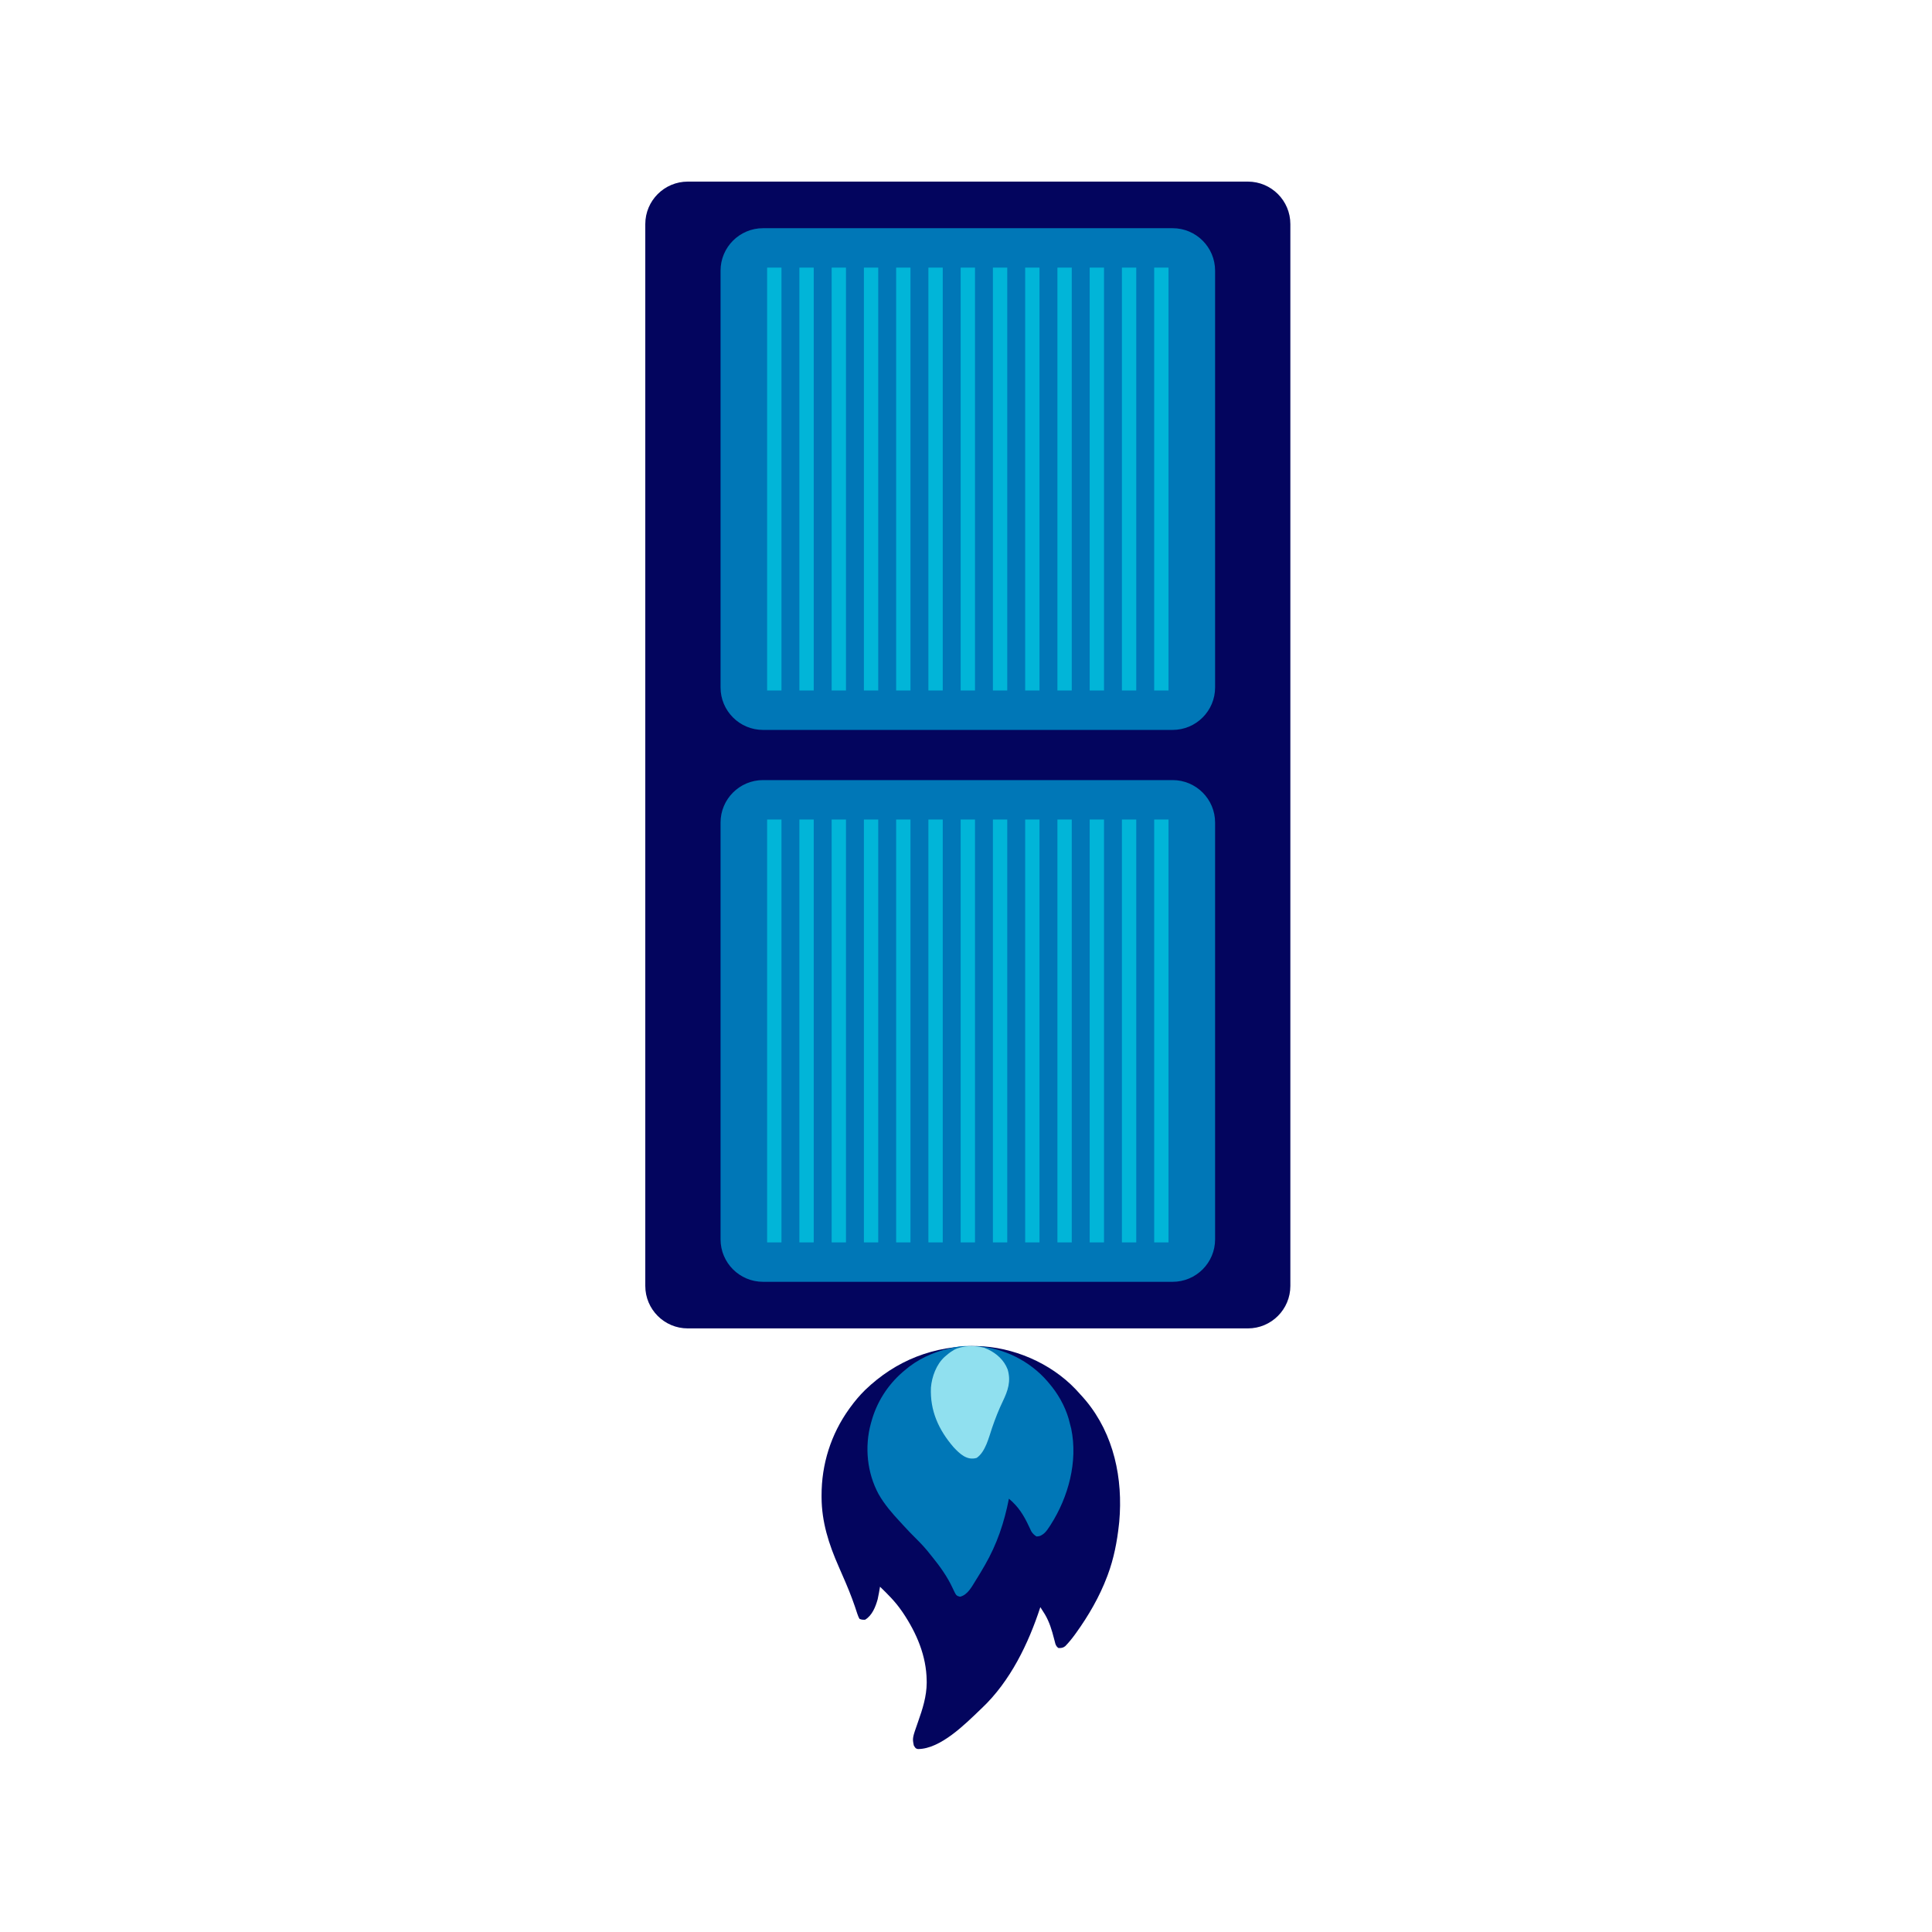
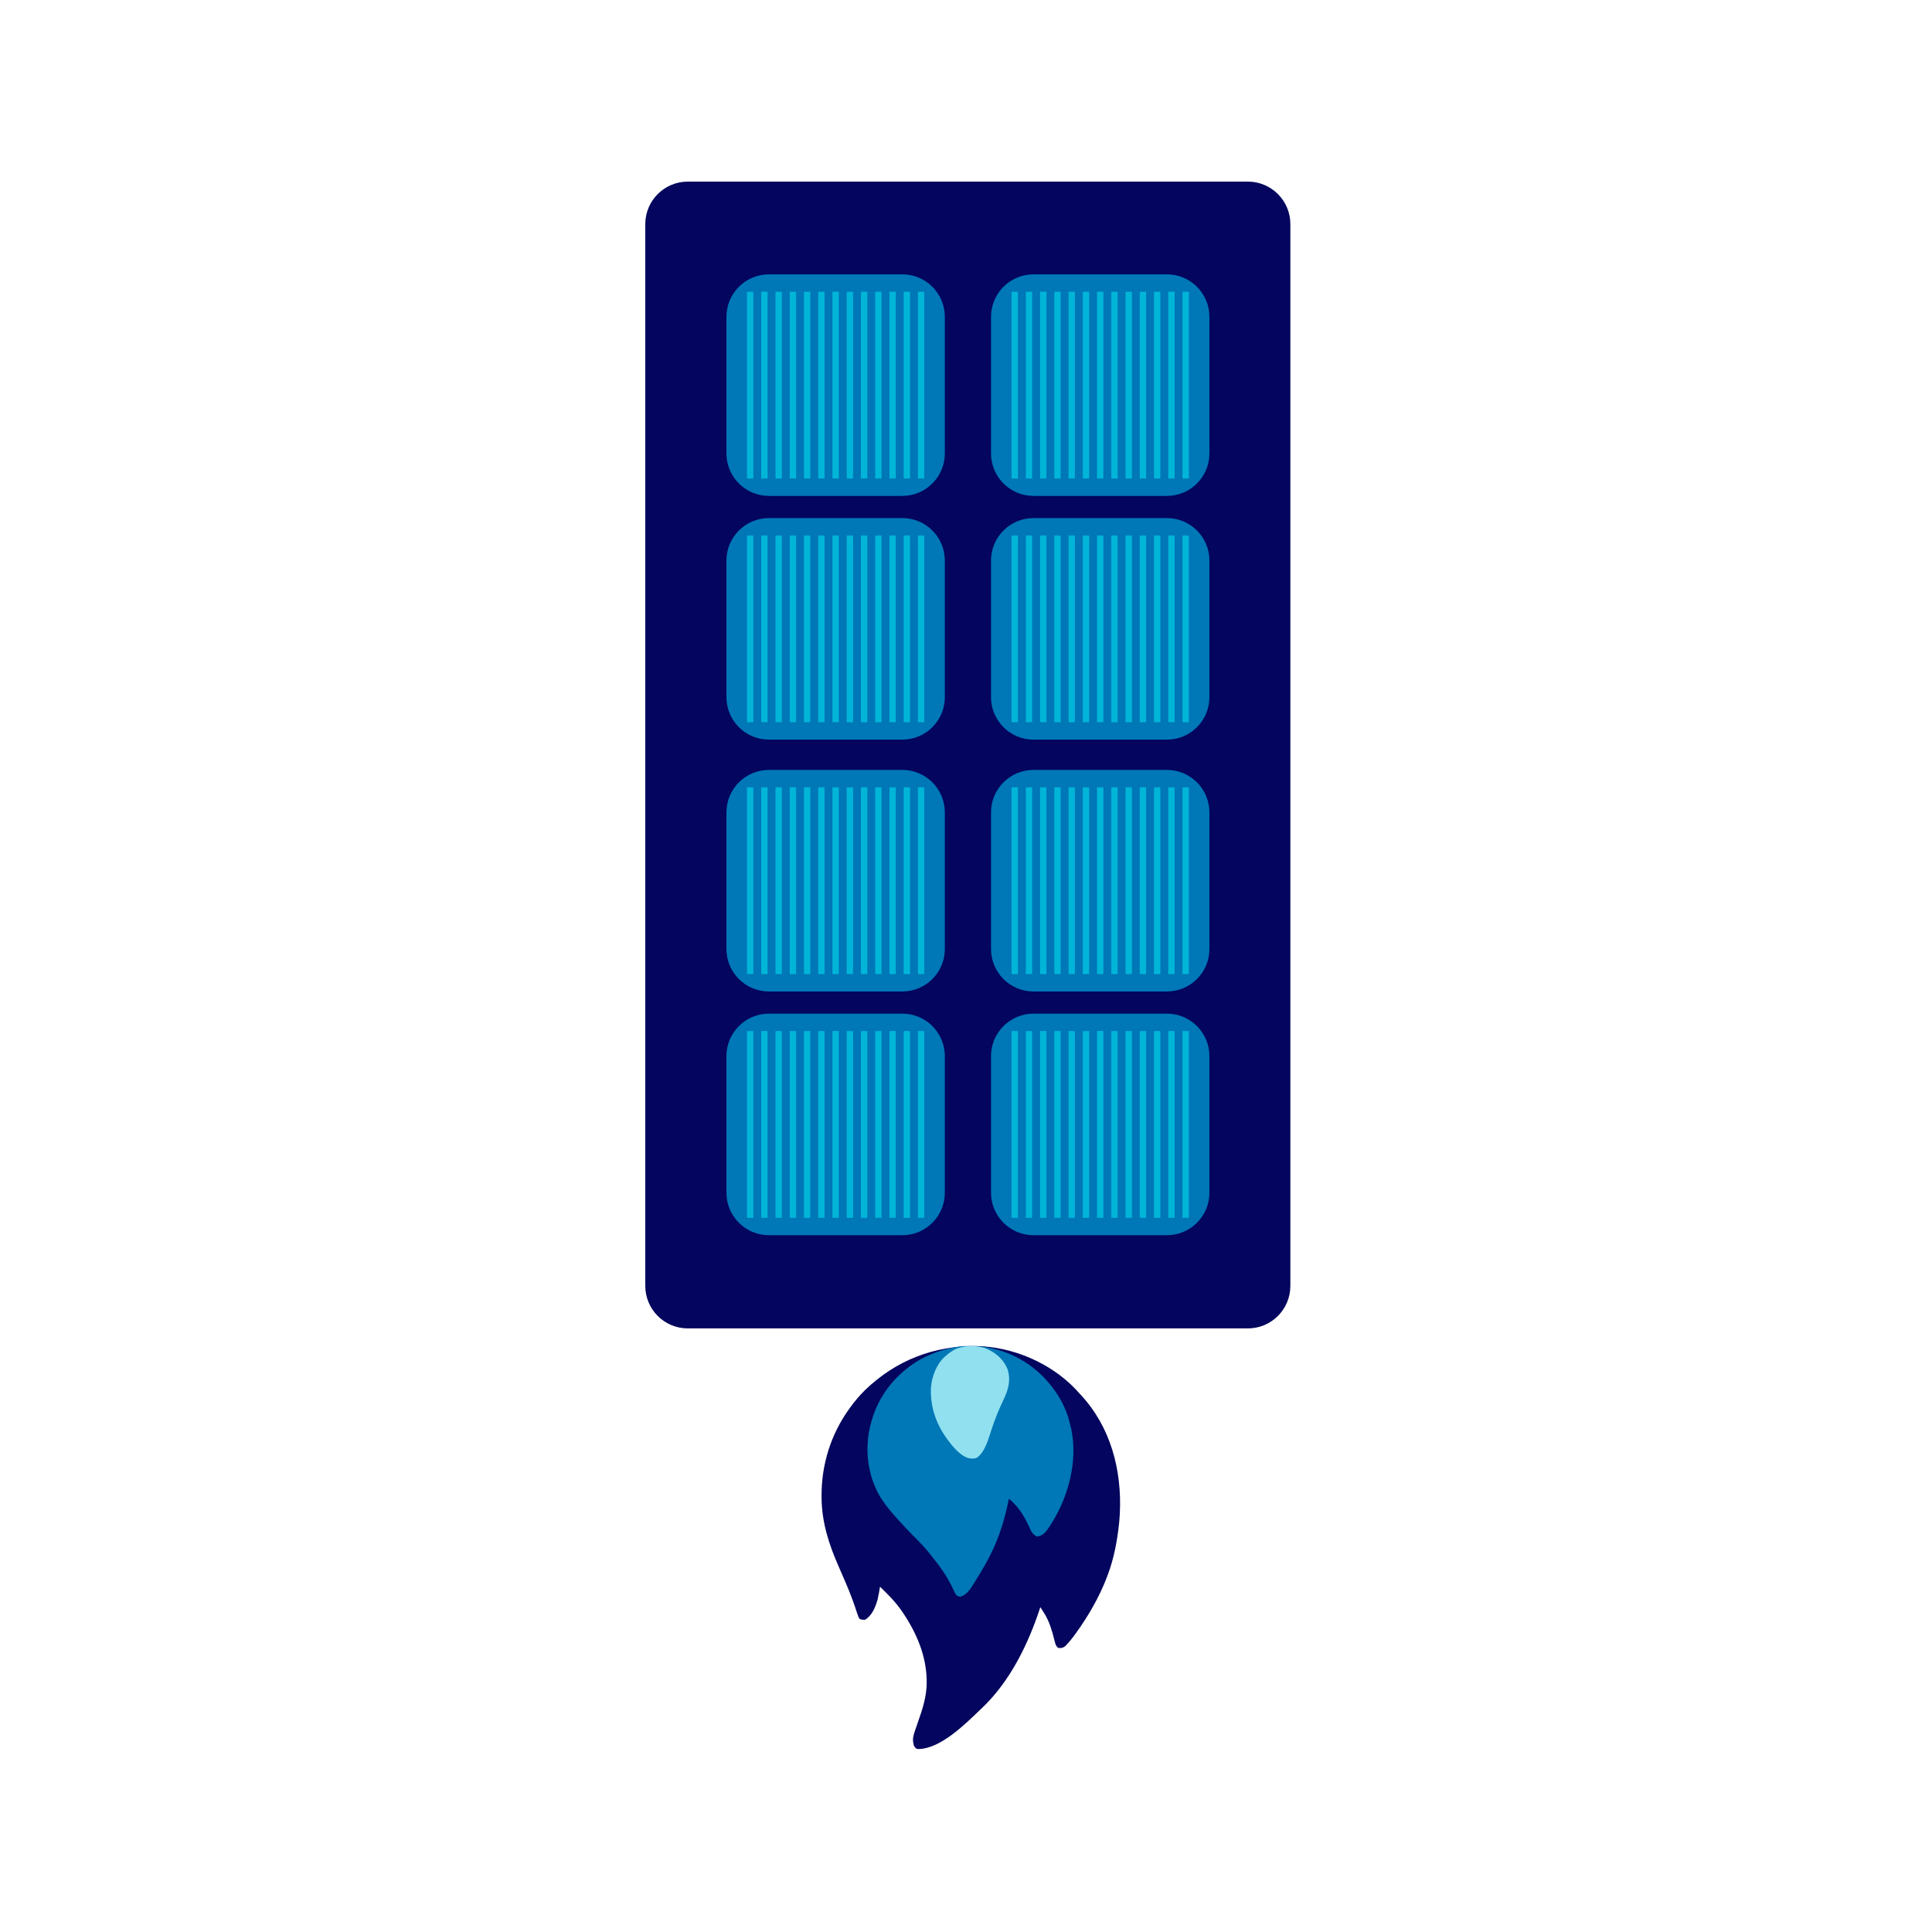
<svg xmlns="http://www.w3.org/2000/svg" width="500" height="500" viewBox="0 0 500 500" fill="none">
  <rect x="333.944" y="47" width="296.79" height="166.944" rx="11" transform="rotate(90 333.944 47)" fill="#03055E" />
-   <rect x="186.477" y="59.057" width="127.991" height="129.845" rx="11" fill="#0077B7" />
-   <rect x="198.534" y="69.259" width="3.71" height="109.441" fill="#01B5D8" />
-   <rect x="248.617" y="69.259" width="3.71" height="109.441" fill="#01B5D8" />
-   <rect x="298.701" y="69.259" width="3.71" height="109.441" fill="#01B5D8" />
-   <rect x="206.881" y="69.259" width="3.71" height="109.441" fill="#01B5D8" />
-   <rect x="256.964" y="69.259" width="3.71" height="109.441" fill="#01B5D8" />
-   <rect x="215.228" y="69.259" width="3.71" height="109.441" fill="#01B5D8" />
-   <rect x="265.312" y="69.259" width="3.71" height="109.441" fill="#01B5D8" />
-   <rect x="223.576" y="69.259" width="3.71" height="109.441" fill="#01B5D8" />
-   <rect x="273.659" y="69.259" width="3.71" height="109.441" fill="#01B5D8" />
-   <rect x="231.923" y="69.259" width="3.71" height="109.441" fill="#01B5D8" />
-   <rect x="282.006" y="69.259" width="3.71" height="109.441" fill="#01B5D8" />
-   <rect x="240.27" y="69.259" width="3.71" height="109.441" fill="#01B5D8" />
-   <rect x="290.353" y="69.259" width="3.71" height="109.441" fill="#01B5D8" />
-   <rect x="186.477" y="201.887" width="127.991" height="129.845" rx="11" fill="#0077B7" />
-   <rect x="215.228" y="212.089" width="3.71" height="109.441" fill="#01B5D8" />
-   <rect x="265.312" y="212.089" width="3.71" height="109.441" fill="#01B5D8" />
-   <rect x="223.576" y="212.089" width="3.71" height="109.441" fill="#01B5D8" />
-   <rect x="273.659" y="212.089" width="3.71" height="109.441" fill="#01B5D8" />
-   <rect x="231.923" y="212.089" width="3.71" height="109.441" fill="#01B5D8" />
-   <rect x="282.006" y="212.089" width="3.71" height="109.441" fill="#01B5D8" />
-   <rect x="240.27" y="212.089" width="3.71" height="109.441" fill="#01B5D8" />
-   <rect x="290.353" y="212.089" width="3.71" height="109.441" fill="#01B5D8" />
-   <rect x="298.7" y="212.089" width="3.71" height="109.441" fill="#01B5D8" />
-   <rect x="198.534" y="212.089" width="3.71" height="109.441" fill="#01B5D8" />
-   <rect x="248.617" y="212.089" width="3.71" height="109.441" fill="#01B5D8" />
-   <rect x="206.881" y="212.089" width="3.71" height="109.441" fill="#01B5D8" />
-   <rect x="256.964" y="212.089" width="3.71" height="109.441" fill="#01B5D8" />
-   <path d="M237.567 452.654C243.398 452.645 249.819 446.172 253.782 442.369C253.964 442.197 253.964 442.197 254.149 442.022C261.463 435.085 266.152 425.396 269.239 415.929C269.491 416.322 269.74 416.716 269.989 417.111C270.128 417.331 270.267 417.55 270.411 417.776C271.602 419.79 272.22 421.891 272.797 424.143C272.854 424.361 272.912 424.578 272.971 424.802C273.021 424.997 273.071 425.193 273.123 425.395C273.316 425.921 273.466 426.175 273.917 426.505C274.623 426.532 275.115 426.483 275.679 426.03C276.573 425.116 277.359 424.156 278.112 423.124C278.234 422.956 278.357 422.789 278.483 422.616C281.721 418.121 284.574 413.189 286.527 407.997C286.581 407.853 286.636 407.71 286.692 407.561C288.249 403.394 289.106 398.987 289.578 394.574C289.604 394.332 289.631 394.091 289.659 393.842C290.662 382.687 288.284 371.228 281.018 362.482C280.889 362.334 280.761 362.185 280.629 362.032C280.488 361.868 280.346 361.705 280.201 361.537C279.741 361.016 279.272 360.506 278.798 359.998C278.555 359.734 278.555 359.734 278.306 359.466C271.833 352.709 262.182 348.584 252.857 348.364C241.703 348.242 231.939 351.993 223.876 359.745C222.449 361.146 221.194 362.652 220.019 364.269C219.934 364.386 219.849 364.503 219.762 364.623C215.043 371.186 212.597 378.968 212.621 387.036C212.622 387.19 212.622 387.345 212.622 387.505C212.649 393.919 214.5 399.649 217.073 405.48C217.604 406.685 218.126 407.894 218.647 409.103C218.749 409.342 218.852 409.581 218.958 409.827C220.06 412.404 221.036 415.017 221.886 417.689C222.048 418.151 222.199 418.564 222.46 418.98C223.121 419.196 223.121 419.196 223.884 419.183C225.699 418.109 226.594 415.85 227.138 413.895C227.379 412.817 227.568 411.73 227.748 410.641C229.741 412.566 231.655 414.462 233.24 416.743C233.459 417.055 233.459 417.055 233.683 417.374C237.216 422.636 239.748 428.537 239.824 434.933C239.827 435.112 239.83 435.291 239.833 435.476C239.807 439.04 238.768 442.282 237.59 445.607C236.108 449.819 236.108 449.819 236.494 451.725C236.964 452.504 236.964 452.504 237.567 452.654Z" fill="#03055E" />
-   <path d="M248.443 413.234C250.434 412.775 251.505 410.624 252.515 409.009C252.598 408.876 252.68 408.744 252.765 408.607C252.878 408.426 252.878 408.426 252.994 408.242C253.547 407.357 254.074 406.46 254.595 405.556C254.689 405.395 254.783 405.234 254.88 405.068C258.015 399.653 259.915 393.981 261.104 387.862C263.565 389.905 264.961 392.168 266.295 395.038C266.398 395.254 266.501 395.47 266.608 395.692C266.698 395.887 266.789 396.082 266.882 396.283C267.254 396.891 267.63 397.231 268.222 397.624C269.162 397.644 269.654 397.309 270.352 396.707C270.868 396.204 271.252 395.635 271.641 395.031C271.771 394.832 271.771 394.832 271.904 394.628C276.501 387.44 278.987 378.262 277.235 369.76C277.094 369.145 276.934 368.538 276.764 367.93C276.698 367.674 276.631 367.419 276.562 367.155C275.568 363.785 273.762 360.619 271.476 357.964C271.324 357.783 271.171 357.603 271.014 357.417C266.488 352.216 259.857 348.895 252.968 348.405C250.75 348.298 248.619 348.257 246.46 348.812C246.213 348.865 245.966 348.918 245.712 348.972C241.378 349.968 237.423 351.781 234.053 354.71C233.884 354.854 233.715 354.998 233.541 355.147C229.652 358.547 226.872 362.938 225.511 367.93C225.451 368.14 225.451 368.14 225.39 368.355C223.723 374.425 224.385 381.156 227.382 386.684C228.903 389.353 230.862 391.613 232.948 393.852C233.238 394.165 233.524 394.479 233.81 394.794C234.955 396.053 236.134 397.268 237.345 398.463C238.576 399.682 239.704 400.932 240.765 402.302C240.938 402.516 241.112 402.73 241.286 402.943C243.315 405.446 245.186 408.073 246.544 411.004C247.459 412.966 247.459 412.966 248.443 413.234Z" fill="#0077B7" />
+   <rect x="188" y="199.254" width="56.522" height="57.341" rx="11" fill="#0077B7" />
+   <rect x="193.325" y="203.759" width="1.638" height="48.331" fill="#01B5D8" />
+   <rect x="215.442" y="203.759" width="1.638" height="48.331" fill="#01B5D8" />
+   <rect x="237.559" y="203.759" width="1.638" height="48.331" fill="#01B5D8" />
+   <rect x="197.011" y="203.759" width="1.638" height="48.331" fill="#01B5D8" />
+   <rect x="219.128" y="203.759" width="1.638" height="48.331" fill="#01B5D8" />
+   <rect x="200.697" y="203.759" width="1.638" height="48.331" fill="#01B5D8" />
+   <rect x="222.814" y="203.759" width="1.638" height="48.331" fill="#01B5D8" />
+   <rect x="204.383" y="203.759" width="1.638" height="48.331" fill="#01B5D8" />
+   <rect x="226.501" y="203.759" width="1.638" height="48.331" fill="#01B5D8" />
+   <rect x="208.07" y="203.759" width="1.638" height="48.331" fill="#01B5D8" />
+   <rect x="230.187" y="203.759" width="1.638" height="48.331" fill="#01B5D8" />
+   <rect x="211.756" y="203.759" width="1.638" height="48.331" fill="#01B5D8" />
+   <rect x="233.873" y="203.759" width="1.638" height="48.331" fill="#01B5D8" />
+   <rect x="188" y="262.329" width="56.522" height="57.341" rx="11" fill="#0077B7" />
+   <rect x="200.697" y="266.835" width="1.638" height="48.331" fill="#01B5D8" />
+   <rect x="222.814" y="266.835" width="1.638" height="48.331" fill="#01B5D8" />
+   <rect x="204.383" y="266.835" width="1.638" height="48.331" fill="#01B5D8" />
+   <rect x="226.501" y="266.835" width="1.638" height="48.331" fill="#01B5D8" />
+   <rect x="208.069" y="266.835" width="1.638" height="48.331" fill="#01B5D8" />
+   <rect x="230.187" y="266.835" width="1.638" height="48.331" fill="#01B5D8" />
+   <rect x="211.756" y="266.835" width="1.638" height="48.331" fill="#01B5D8" />
+   <rect x="233.873" y="266.835" width="1.638" height="48.331" fill="#01B5D8" />
+   <rect x="237.559" y="266.835" width="1.638" height="48.331" fill="#01B5D8" />
+   <rect x="193.325" y="266.835" width="1.638" height="48.331" fill="#01B5D8" />
+   <rect x="215.442" y="266.835" width="1.638" height="48.331" fill="#01B5D8" />
+   <rect x="197.011" y="266.835" width="1.638" height="48.331" fill="#01B5D8" />
+   <rect x="219.128" y="266.835" width="1.638" height="48.331" fill="#01B5D8" />
+   <rect x="188" y="71" width="56.522" height="57.341" rx="11" fill="#0077B7" />
+   <rect x="193.325" y="75.505" width="1.638" height="48.331" fill="#01B5D8" />
+   <rect x="215.442" y="75.505" width="1.638" height="48.331" fill="#01B5D8" />
+   <rect x="237.559" y="75.505" width="1.638" height="48.331" fill="#01B5D8" />
+   <rect x="197.011" y="75.505" width="1.638" height="48.331" fill="#01B5D8" />
+   <rect x="219.128" y="75.505" width="1.638" height="48.331" fill="#01B5D8" />
+   <rect x="200.697" y="75.505" width="1.638" height="48.331" fill="#01B5D8" />
+   <rect x="222.814" y="75.505" width="1.638" height="48.331" fill="#01B5D8" />
+   <rect x="204.383" y="75.505" width="1.638" height="48.331" fill="#01B5D8" />
+   <rect x="226.501" y="75.505" width="1.638" height="48.331" fill="#01B5D8" />
+   <rect x="208.07" y="75.505" width="1.638" height="48.331" fill="#01B5D8" />
+   <rect x="230.187" y="75.505" width="1.638" height="48.331" fill="#01B5D8" />
+   <rect x="211.756" y="75.505" width="1.638" height="48.331" fill="#01B5D8" />
+   <rect x="233.873" y="75.505" width="1.638" height="48.331" fill="#01B5D8" />
+   <rect x="188" y="134.075" width="56.522" height="57.341" rx="11" fill="#0077B7" />
+   <rect x="200.697" y="138.581" width="1.638" height="48.331" fill="#01B5D8" />
+   <rect x="222.814" y="138.581" width="1.638" height="48.331" fill="#01B5D8" />
+   <rect x="204.383" y="138.581" width="1.638" height="48.331" fill="#01B5D8" />
+   <rect x="226.501" y="138.581" width="1.638" height="48.331" fill="#01B5D8" />
+   <rect x="208.069" y="138.581" width="1.638" height="48.331" fill="#01B5D8" />
+   <rect x="230.187" y="138.581" width="1.638" height="48.331" fill="#01B5D8" />
+   <rect x="211.756" y="138.581" width="1.638" height="48.331" fill="#01B5D8" />
+   <rect x="233.873" y="138.581" width="1.638" height="48.331" fill="#01B5D8" />
+   <rect x="237.559" y="138.581" width="1.638" height="48.331" fill="#01B5D8" />
+   <rect x="193.325" y="138.581" width="1.638" height="48.331" fill="#01B5D8" />
+   <rect x="215.442" y="138.581" width="1.638" height="48.331" fill="#01B5D8" />
+   <rect x="197.011" y="138.581" width="1.638" height="48.331" fill="#01B5D8" />
+   <rect x="219.128" y="138.581" width="1.638" height="48.331" fill="#01B5D8" />
+   <rect x="256.474" y="199.254" width="56.522" height="57.341" rx="11" fill="#0077B7" />
+   <rect x="261.799" y="203.759" width="1.638" height="48.331" fill="#01B5D8" />
+   <rect x="283.916" y="203.759" width="1.638" height="48.331" fill="#01B5D8" />
+   <rect x="306.034" y="203.759" width="1.638" height="48.331" fill="#01B5D8" />
+   <rect x="265.485" y="203.759" width="1.638" height="48.331" fill="#01B5D8" />
+   <rect x="287.603" y="203.759" width="1.638" height="48.331" fill="#01B5D8" />
+   <rect x="269.172" y="203.759" width="1.638" height="48.331" fill="#01B5D8" />
+   <rect x="291.289" y="203.759" width="1.638" height="48.331" fill="#01B5D8" />
+   <rect x="272.858" y="203.759" width="1.638" height="48.331" fill="#01B5D8" />
+   <rect x="294.975" y="203.759" width="1.638" height="48.331" fill="#01B5D8" />
+   <rect x="276.544" y="203.759" width="1.638" height="48.331" fill="#01B5D8" />
+   <rect x="298.661" y="203.759" width="1.638" height="48.331" fill="#01B5D8" />
+   <rect x="280.23" y="203.759" width="1.638" height="48.331" fill="#01B5D8" />
+   <rect x="302.348" y="203.759" width="1.638" height="48.331" fill="#01B5D8" />
+   <rect x="256.474" y="262.329" width="56.522" height="57.341" rx="11" fill="#0077B7" />
+   <rect x="269.172" y="266.835" width="1.638" height="48.331" fill="#01B5D8" />
+   <rect x="291.289" y="266.835" width="1.638" height="48.331" fill="#01B5D8" />
+   <rect x="272.858" y="266.835" width="1.638" height="48.331" fill="#01B5D8" />
+   <rect x="294.975" y="266.835" width="1.638" height="48.331" fill="#01B5D8" />
+   <rect x="276.544" y="266.835" width="1.638" height="48.331" fill="#01B5D8" />
+   <rect x="298.661" y="266.835" width="1.638" height="48.331" fill="#01B5D8" />
+   <rect x="280.23" y="266.835" width="1.638" height="48.331" fill="#01B5D8" />
+   <rect x="302.348" y="266.835" width="1.638" height="48.331" fill="#01B5D8" />
+   <rect x="306.034" y="266.835" width="1.638" height="48.331" fill="#01B5D8" />
+   <rect x="261.799" y="266.835" width="1.638" height="48.331" fill="#01B5D8" />
+   <rect x="283.916" y="266.835" width="1.638" height="48.331" fill="#01B5D8" />
+   <rect x="265.485" y="266.835" width="1.638" height="48.331" fill="#01B5D8" />
+   <rect x="287.603" y="266.835" width="1.638" height="48.331" fill="#01B5D8" />
+   <rect x="256.474" y="71" width="56.522" height="57.341" rx="11" fill="#0077B7" />
+   <rect x="261.799" y="75.505" width="1.638" height="48.331" fill="#01B5D8" />
+   <rect x="283.916" y="75.505" width="1.638" height="48.331" fill="#01B5D8" />
+   <rect x="306.034" y="75.505" width="1.638" height="48.331" fill="#01B5D8" />
+   <rect x="265.485" y="75.505" width="1.638" height="48.331" fill="#01B5D8" />
+   <rect x="287.603" y="75.505" width="1.638" height="48.331" fill="#01B5D8" />
+   <rect x="269.172" y="75.505" width="1.638" height="48.331" fill="#01B5D8" />
+   <rect x="291.289" y="75.505" width="1.638" height="48.331" fill="#01B5D8" />
+   <rect x="272.858" y="75.505" width="1.638" height="48.331" fill="#01B5D8" />
+   <rect x="294.975" y="75.505" width="1.638" height="48.331" fill="#01B5D8" />
+   <rect x="276.544" y="75.505" width="1.638" height="48.331" fill="#01B5D8" />
+   <rect x="298.661" y="75.505" width="1.638" height="48.331" fill="#01B5D8" />
+   <rect x="280.23" y="75.505" width="1.638" height="48.331" fill="#01B5D8" />
+   <rect x="302.348" y="75.505" width="1.638" height="48.331" fill="#01B5D8" />
+   <rect x="256.474" y="134.076" width="56.522" height="57.341" rx="11" fill="#0077B7" />
+   <rect x="269.172" y="138.581" width="1.638" height="48.331" fill="#01B5D8" />
+   <rect x="291.289" y="138.581" width="1.638" height="48.331" fill="#01B5D8" />
+   <rect x="272.858" y="138.581" width="1.638" height="48.331" fill="#01B5D8" />
+   <rect x="294.975" y="138.581" width="1.638" height="48.331" fill="#01B5D8" />
+   <rect x="276.544" y="138.581" width="1.638" height="48.331" fill="#01B5D8" />
+   <rect x="298.661" y="138.581" width="1.638" height="48.331" fill="#01B5D8" />
+   <rect x="280.23" y="138.581" width="1.638" height="48.331" fill="#01B5D8" />
+   <rect x="302.348" y="138.581" width="1.638" height="48.331" fill="#01B5D8" />
+   <rect x="306.034" y="138.581" width="1.638" height="48.331" fill="#01B5D8" />
+   <rect x="261.799" y="138.581" width="1.638" height="48.331" fill="#01B5D8" />
+   <rect x="283.916" y="138.581" width="1.638" height="48.331" fill="#01B5D8" />
+   <rect x="265.485" y="138.581" width="1.638" height="48.331" fill="#01B5D8" />
+   <rect x="287.603" y="138.581" width="1.638" height="48.331" fill="#01B5D8" />
+   <path d="M237.567 452.654C243.398 452.645 249.819 446.172 253.782 442.369C253.964 442.197 253.964 442.197 254.149 442.022C261.463 435.085 266.152 425.396 269.239 415.929C269.491 416.322 269.74 416.716 269.989 417.111C270.128 417.331 270.267 417.55 270.411 417.776C271.602 419.79 272.22 421.891 272.797 424.143C272.854 424.361 272.912 424.578 272.971 424.802C273.021 424.997 273.071 425.193 273.123 425.395C273.316 425.921 273.466 426.175 273.917 426.505C274.623 426.532 275.115 426.483 275.679 426.03C276.573 425.116 277.359 424.156 278.112 423.124C278.234 422.956 278.356 422.789 278.483 422.616C281.721 418.121 284.574 413.189 286.527 407.997C286.581 407.853 286.636 407.71 286.692 407.561C288.249 403.394 289.106 398.987 289.578 394.574C289.604 394.332 289.631 394.091 289.659 393.842C290.662 382.687 288.284 371.228 281.018 362.482C280.889 362.334 280.761 362.185 280.629 362.032C280.487 361.868 280.346 361.705 280.201 361.537C279.741 361.016 279.272 360.506 278.798 359.998C278.555 359.734 278.555 359.734 278.306 359.466C271.833 352.709 262.182 348.584 252.857 348.364C241.703 348.242 231.939 351.993 223.876 359.745C222.449 361.146 221.194 362.652 220.019 364.269C219.934 364.386 219.849 364.503 219.762 364.623C215.043 371.186 212.597 378.968 212.621 387.036C212.622 387.19 212.622 387.345 212.622 387.505C212.649 393.919 214.5 399.649 217.073 405.48C217.604 406.685 218.126 407.894 218.647 409.103C218.749 409.342 218.852 409.581 218.958 409.827C220.06 412.404 221.036 415.017 221.886 417.689C222.048 418.151 222.199 418.564 222.46 418.98C223.121 419.196 223.121 419.196 223.884 419.183C225.699 418.109 226.594 415.85 227.138 413.895C227.379 412.817 227.568 411.73 227.748 410.641C229.741 412.566 231.655 414.462 233.24 416.743C233.459 417.055 233.459 417.055 233.683 417.374C237.216 422.636 239.748 428.537 239.824 434.933C239.827 435.112 239.83 435.291 239.833 435.476C239.807 439.04 238.768 442.282 237.59 445.607C236.108 449.819 236.108 449.819 236.494 451.725C236.964 452.504 236.964 452.504 237.567 452.654Z" fill="#03055E" />
+   <path d="M248.443 413.234C250.434 412.775 251.505 410.624 252.515 409.009C252.598 408.876 252.68 408.744 252.765 408.607C252.878 408.426 252.878 408.426 252.994 408.242C253.547 407.357 254.074 406.46 254.595 405.556C254.689 405.395 254.783 405.234 254.88 405.068C258.015 399.653 259.915 393.981 261.103 387.862C263.565 389.905 264.961 392.168 266.295 395.038C266.398 395.254 266.501 395.47 266.608 395.692C266.698 395.887 266.789 396.082 266.882 396.283C267.254 396.891 267.63 397.231 268.222 397.624C269.162 397.644 269.654 397.309 270.352 396.707C270.868 396.204 271.252 395.635 271.641 395.031C271.771 394.832 271.771 394.832 271.904 394.628C276.501 387.44 278.987 378.262 277.235 369.76C277.093 369.145 276.934 368.538 276.764 367.93C276.698 367.674 276.631 367.419 276.562 367.155C275.568 363.785 273.762 360.619 271.476 357.964C271.324 357.783 271.171 357.603 271.014 357.417C266.488 352.216 259.856 348.895 252.968 348.405C250.75 348.298 248.619 348.257 246.46 348.812C246.213 348.865 245.966 348.918 245.712 348.972C241.378 349.968 237.423 351.781 234.053 354.71C233.884 354.854 233.715 354.998 233.541 355.147C229.652 358.547 226.872 362.938 225.511 367.93C225.451 368.14 225.451 368.14 225.39 368.355C223.723 374.425 224.385 381.156 227.382 386.684C228.903 389.353 230.862 391.613 232.948 393.852C233.238 394.165 233.524 394.479 233.81 394.794C234.955 396.053 236.134 397.268 237.345 398.463C238.576 399.682 239.704 400.932 240.765 402.302C240.938 402.516 241.112 402.73 241.286 402.943C243.315 405.446 245.186 408.073 246.544 411.004C247.459 412.966 247.459 412.966 248.443 413.234Z" fill="#0077B7" />
  <path d="M252.777 377.298C255.045 375.706 255.886 372.071 256.736 369.57C257.547 367.193 258.446 364.893 259.537 362.627C260.854 359.887 261.682 357.477 260.786 354.43C259.867 352.029 257.993 350.323 255.712 349.227C255.545 349.157 255.378 349.087 255.205 349.015C255.034 348.941 254.863 348.866 254.687 348.789C252.337 348.183 249.106 348.176 246.927 349.323C246.696 349.473 246.696 349.473 246.46 349.625C246.31 349.721 246.16 349.816 246.005 349.914C245.591 350.204 245.213 350.512 244.833 350.846C244.71 350.95 244.587 351.054 244.46 351.161C242.328 353.107 241.165 356.271 240.923 359.105C240.664 365.089 242.909 370.041 246.777 374.527C248.382 376.251 250.278 378.064 252.777 377.298Z" fill="#90E0EF" />
</svg>
